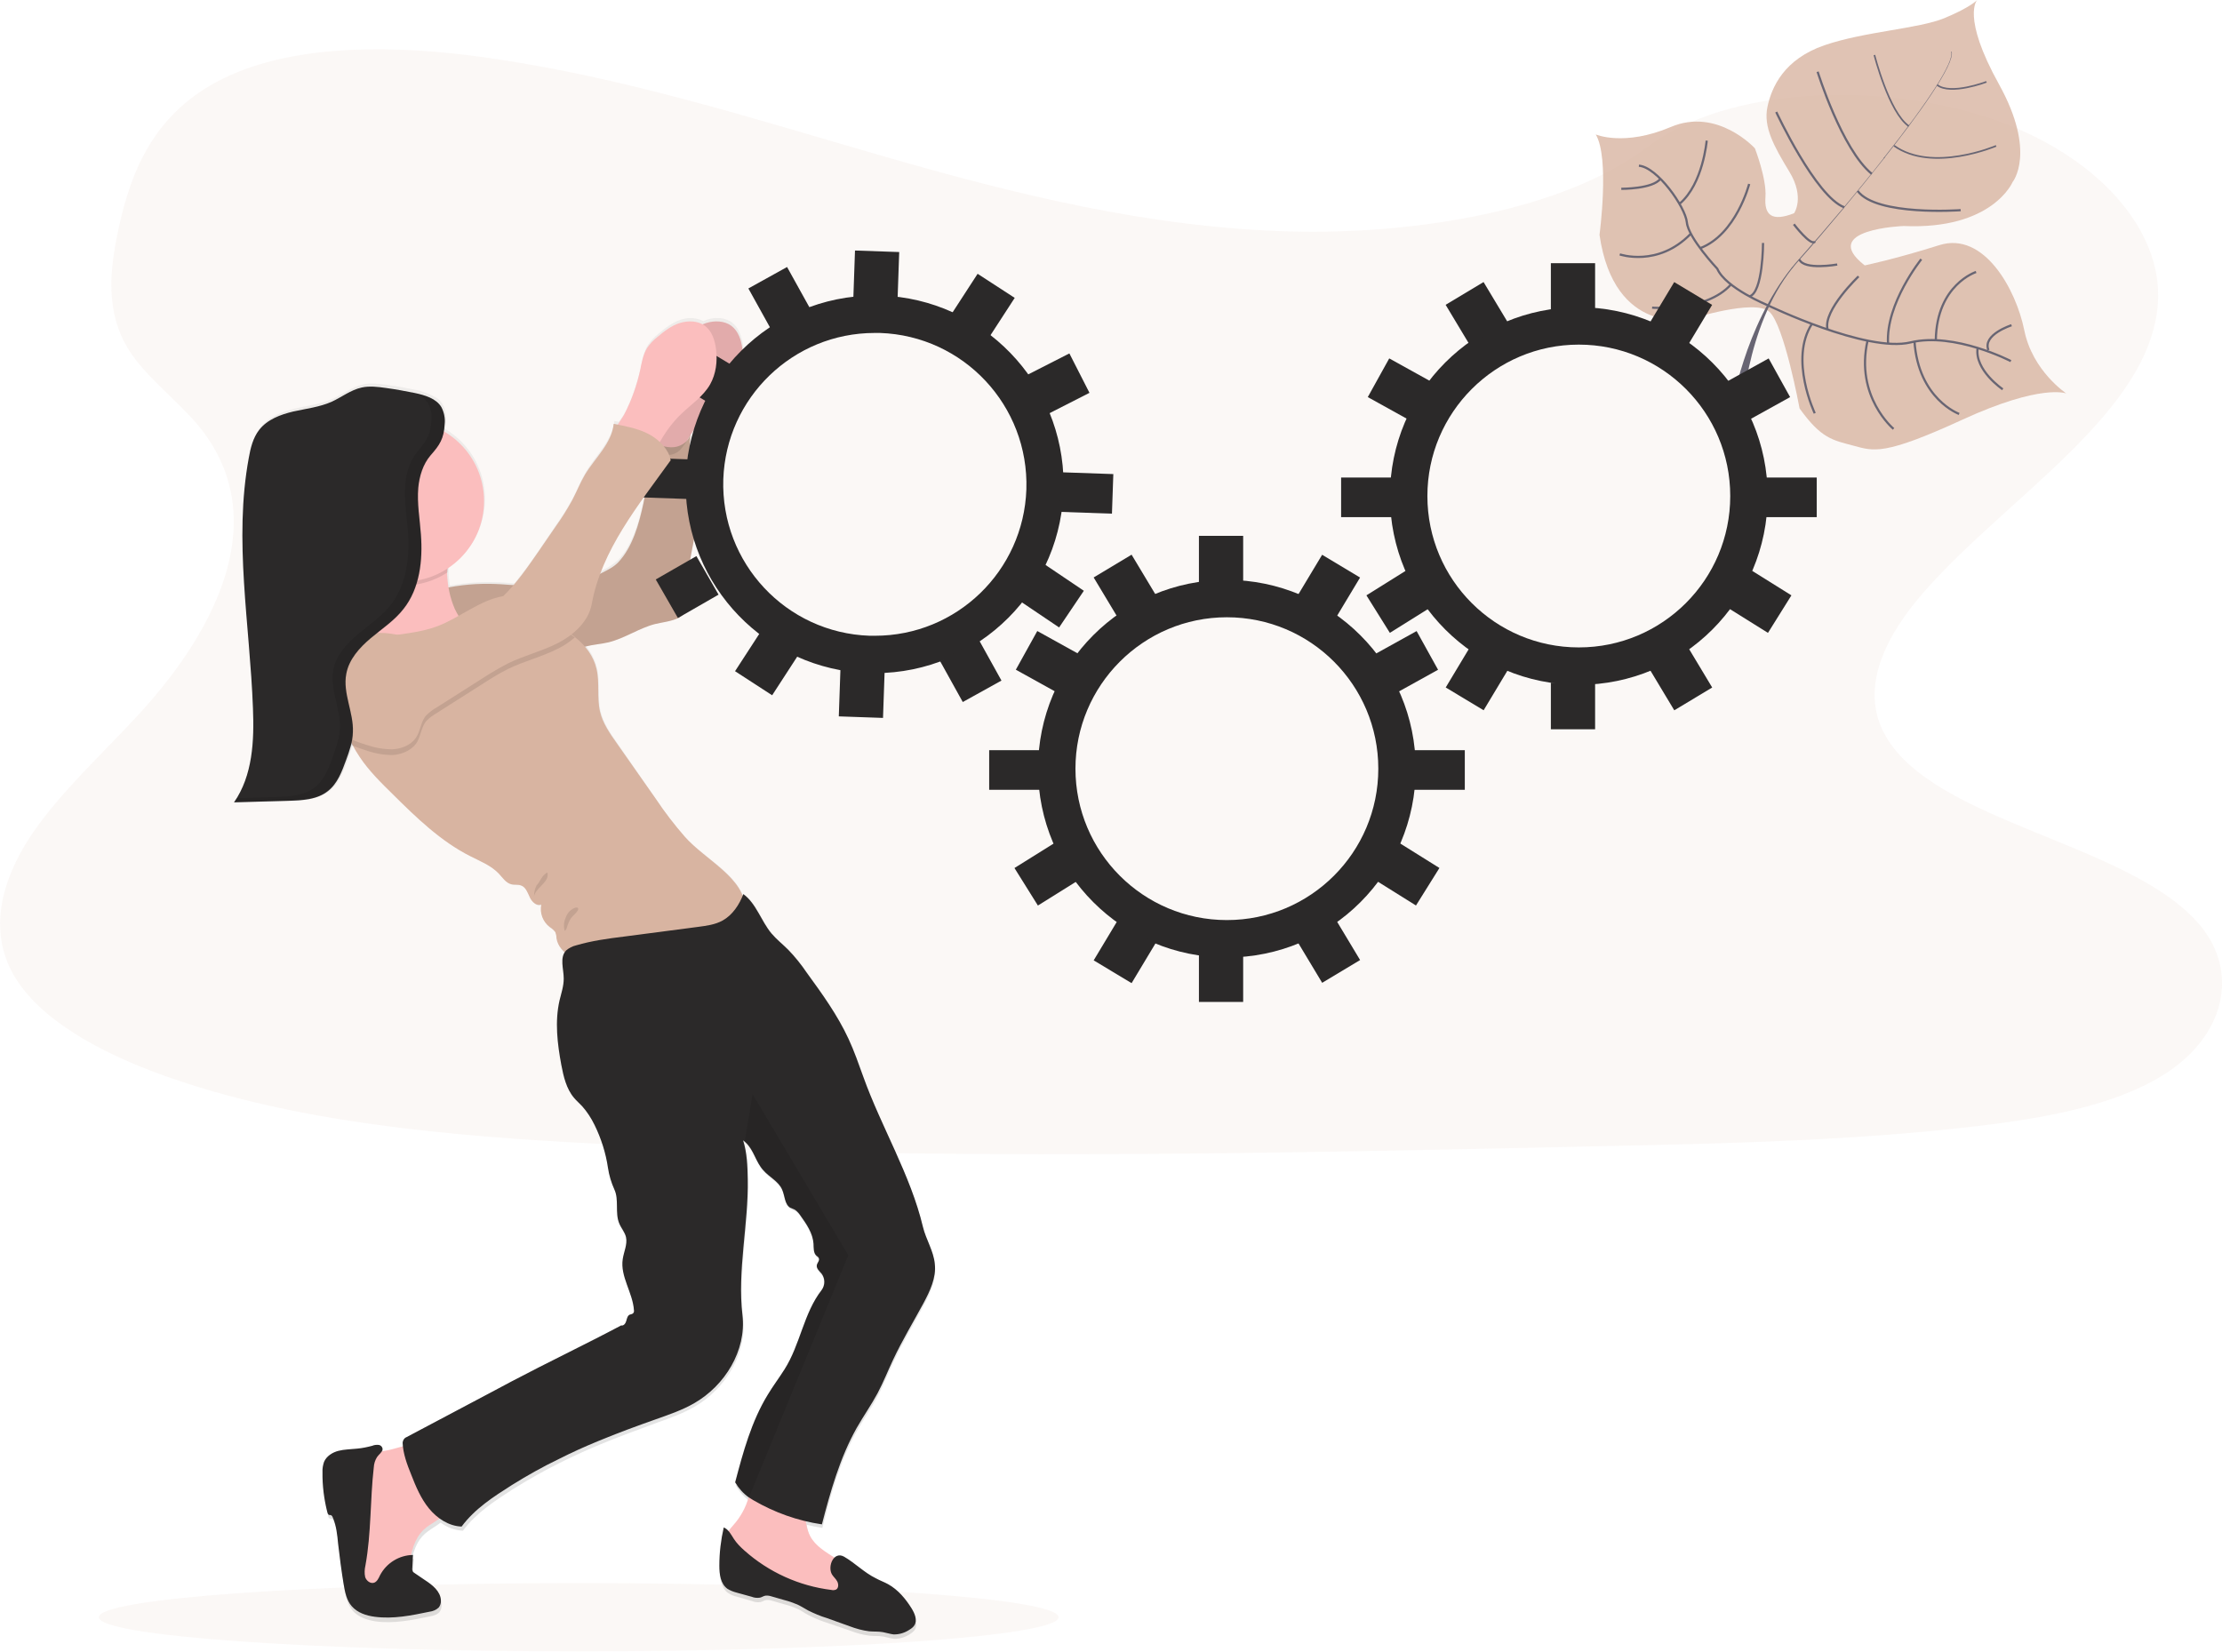
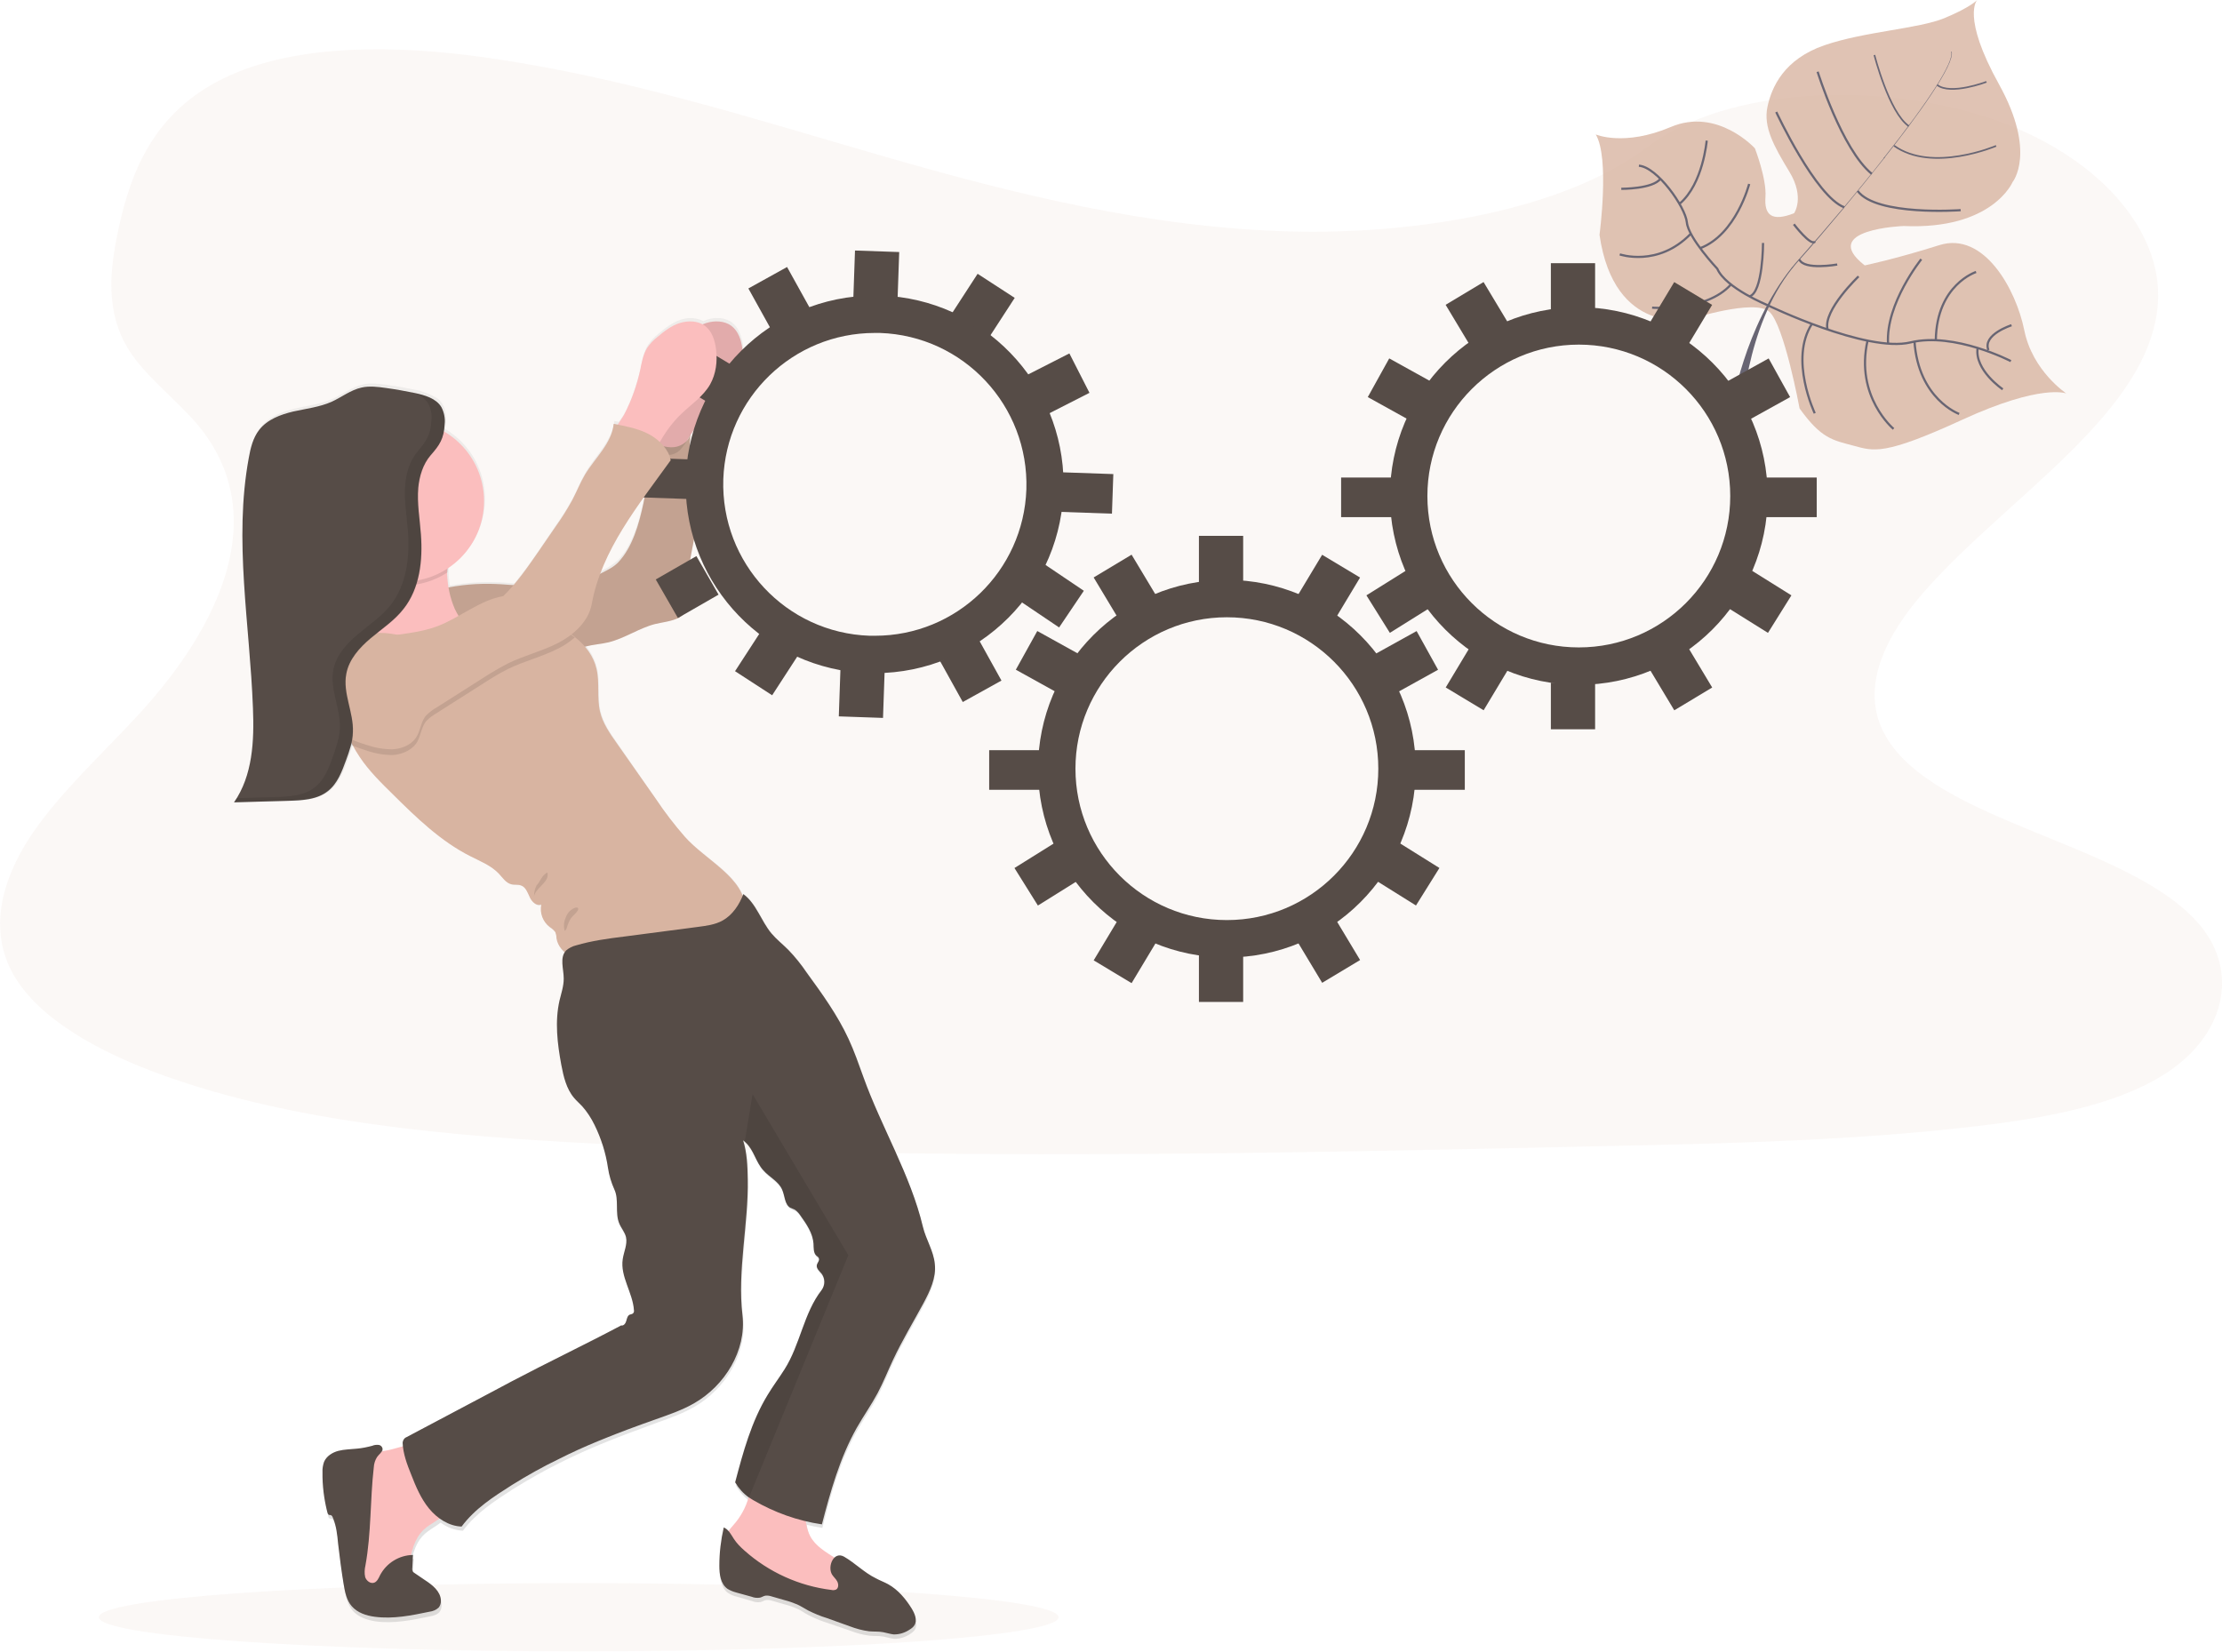
<svg xmlns="http://www.w3.org/2000/svg" width="1009.54" height="750.39" viewBox="0 0 1009.5 750.4">
  <style>@keyframes spin{to{transform:rotate(360deg)}}@keyframes vibration{to{transform:rotate(5deg)}}@keyframes wind{to{transform:skewX(10deg)}}#hoja{animation:wind 1.5s ease infinite alternate;transform-origin:0% 30%}#brazo-exterior,#brazo-interior{animation:vibration .46s linear infinite alternate;transform-origin:20% 40%}#brazo-interior{animation:vibration .46s linear infinite alternate .46s}#rueda-1,#rueda-2,#rueda-3{animation:spin 10s linear infinite}#rueda-2{animation-direction:reverse;transform-origin:55.2% 46.5%}#rueda-1,#rueda-3{transform-origin:71% 30%}#rueda-1{transform-origin:39.4% 29.25%}</style>
  <path opacity=".1" fill="#d8b4a1" d="M586.6 105.2C521.8 103.5 460.2 88 401.3 71S284.2 35.2 221 26.2c-40.6-5.8-87.1-6.6-119.8 9.6C69.7 51.3 59.5 78.2 54 103.2c-4.1 18.8-6.5 38.5 4.7 56.1 7.8 12.2 21.7 22.5 31.4 34.1 33.5 40.7 9.8 90.8-26.4 130.5-17 18.6-36.8 36.4-49.9 56.2C.7 400-5.4 422.7 6.1 442.9c11.4 20 38.5 35.1 67.9 45.7 59.7 21.5 130 27.7 198.6 31.2 151.8 7.7 304.5 4.4 456.7 1 56.3-1.2 112.9-2.5 168.3-9 30.8-3.6 62.6-9.3 84.9-23.1 28.4-17.5 35.4-47.1 16.4-69-31.9-36.8-120-45.9-142.3-85.4-12.3-21.7.3-45.9 18.2-66.1C913 225 977.1 187.1 980.4 137.7c2.3-33.9-28.5-67.9-76.1-83.9-49.9-16.8-119.2-14.7-156 13.1-37.9 28.7-104.6 39.7-161.7 38.3z" />
  <g id="hoja" opacity=".8">
    <path fill="#d8b4a1" d="M938.8 178.8s-11.3-4.6-47.2 11.9-40.3 14.3-49.6 11.8-14.5-3.1-24.4-16.9c0 0-7-38.1-13.8-44S768 145 768 145s-34.6 8-41.3-38.3c0 0 4.7-34.9-1.7-45.6 0 0 12.9 5.6 34.1-3.4s38.2 9.7 38.2 9.7 5.4 13.9 4.8 22.1 2.8 11.4 13 7.4c0 0 5-7.1-2.1-18.8s-11.9-20.4-10-29.5 7.6-21.7 25.8-28 42.9-7.5 54.7-12.4S898.3 0 898.3 0s-7.3 7.3 9.9 38.3 6.2 44.4 6.2 44.4-9.1 21.8-49.5 20c0 0-38.9 1.4-17.7 17.9 0 0 13.6-2.8 33.9-9.2s34.9 20.2 38.6 38.7 19.1 28.7 19.1 28.7z" />
    <path fill="#444053" d="M886.5 23.5l.2-.1c1.6 5.9-15.8 29.7-30.7 48.5l-.2-.1c21.1-26.6 32-43.8 30.7-48.3z" />
    <path fill="#444053" d="M856.2 71.4l.1.2c-11.9 15.1-26.8 33.1-38.7 46.4-1.1 1.3-2.3 2.6-3.3 4l-.3-.3c1.1-1.4 2.2-2.7 3.4-4 11.8-13.2 27-31.2 38.8-46.3z" />
    <path fill="#444053" d="M814.2 121.4l.2.4c-21.7 27.1-23.2 69.2-23.2 69.6l-4.6-5.2c.1-.4 5.7-37.5 27.6-64.8z" />
    <path fill="none" stroke="#444053" stroke-miterlimit="10" d="M913.6 164.1s-25.6-13.3-45.6-8.5-64.9-16.9-64.9-16.9-19.1-7.8-22.9-16.6c0 0-13.1-13.9-13.8-21s-13.5-25.2-21.8-25.8M909.9 176.9s-12.9-8.7-11.4-18.8M890.1 188.1s-18.5-6.7-20.3-33M860.3 194.9s-17.6-14.6-11.8-40.2M824.5 187.8s-11.7-24.6-1.3-40.6M913.9 147.8s-13.3 4.2-10.5 11.3M897.8 123.6s-17.9 5.7-18.3 30.9M872.9 117.8s-16.2 20.1-15.1 38.3M844.4 125.6s-16.2 15.4-14.1 24M834.7 120.2s-15.1 2.7-17.2-2.3M815 101.9s7.7 10.1 9.6 7.9M890.8 95.5s-38.2 2.8-46.8-8.7M807 50.9s17.9 38.4 30.9 43.3M825.8 32.6s11 35.3 24.6 46.4" />
    <path fill="none" stroke="#444053" stroke-width=".75" stroke-miterlimit="10" d="M906.9 66.3s-29 12.4-46.4-.1M851.6 25s6.6 26 15.6 32.3M902.5 37.2s-16.3 6.2-22.4 1.4" />
    <path fill="none" stroke="#444053" stroke-miterlimit="10" d="M801 110.4s0 22.6-6.2 24.3M750.6 139.8s24.5 2.1 35.8-10.5M794.7 83.6s-5.9 23-22.3 29.2M735.9 115.6s17.3 6 32.2-9.3M775.4 63.9s-1.6 19.5-12.2 28.6M736.6 85.8s14.4.1 17.8-4.6" />
  </g>
  <ellipse opacity=".1" fill="#d8b4a1" cx="262.9" cy="734.9" rx="218" ry="15.5" />
  <linearGradient id="SVGID_1_" gradientUnits="userSpaceOnUse" x1="361.127" y1="-69.665" x2="361.127" y2="530.926" gradientTransform="matrix(1 0 0 -1 -95.23 675.2)">
    <stop offset="0" stop-color="gray" stop-opacity=".25" />
    <stop offset=".54" stop-color="gray" stop-opacity=".12" />
    <stop offset="1" stop-color="gray" stop-opacity=".1" />
  </linearGradient>
  <path fill="url(#SVGID_1_)" d="M389.2 650.5c3-5.4 6.6-10.5 9.5-15.9 2.6-5 4.7-10.3 7.1-15.4 4.1-8.8 9.1-17.1 13.7-25.7 3-5.6 5.9-11.7 5.3-18.1-.5-6-4.1-11.2-5.4-17-5.5-23.8-18.9-45.7-27-68.7-2.1-5.8-4.1-11.7-6.7-17.4-5-10.8-12-20.6-19-30.3-2.5-3.7-5.3-7.2-8.4-10.4-2.5-2.5-5.3-4.7-7.6-7.4-4.7-5.6-6.9-13.7-12.8-18-.1.3-.2.5-.3.8-4.2-10.7-18.3-17.8-26.5-26.7-4.8-5.4-9.2-11.2-13.1-17.2l-17.8-25.8c-3.1-4.4-6.2-9-7.4-14.3-1.5-6.4-.1-13.2-1.6-19.6-1-3.8-2.8-7.4-5.5-10.4.2 0 .4-.1.5-.2 3.4-.9 7-1.1 10.4-1.9 7.4-1.8 13.7-6.5 21.1-8.3 3.7-1 7.7-1.2 11.1-3 3.4-2 5.1-6 4.3-9.8-2.4-12.5 4.2-25.3 3.1-38-.3-3.5-1.2-7-1.8-10.4-1.4-8.1-1.1-16.4-.6-24.6 2.3-3.7 5-7.1 8.1-10.1 4.5-4.3 9.9-8 13-13.4 2.7-4.8 3.4-10.6 2.7-16.1-.5-4-1.9-8.2-5-10.6s-7.7-2.6-11.5-1.3c-.5.2-1 .4-1.6.6-3.2-1.6-7-1.8-10.3-.6-3.8 1.3-7.1 3.8-10.1 6.4-1.8 1.4-3.4 3.1-4.7 5-1.9 3-2.5 6.7-3.2 10.2-1.6 6.8-3.8 13.4-6.8 19.8-.5 1.1-2 3.1-3.2 5l-2.1-.4c-.9 8.9-8.4 15.5-12.9 23.1-2.2 3.7-3.8 7.8-5.8 11.7-2.3 4.2-4.8 8.3-7.6 12.2-2.7 4-5.4 8-8.1 11.9-3.4 5.2-7.1 10.1-11 14.9-3.7-.3-7.3-.6-11-.6-6.1-.1-12.3.5-18.3 1.6-.4-2.1-.6-4.3-.6-6.4v-.4c0-.5.1-1.1.1-1.8 17-11.4 21.5-34.4 10.2-51.3-3.1-4.6-7.2-8.5-11.9-11.3.2-1.1.3-2.3.4-3.4v-2c0-.3 0-.7-.1-1-.1-.7-.2-1.3-.3-2-.1-.3-.2-.6-.3-1-.2-.6-.5-1.2-.8-1.8 0 0 0-.1-.1-.1-.1-.2-.3-.4-.4-.6s-.1-.2-.2-.2c-.1-.1-.2-.3-.3-.4l-.2-.3c-.1-.1-.2-.2-.3-.4l-.3-.2-.4-.3-.3-.2-.4-.3-.4-.2-.4-.2c-.1-.1-.2-.1-.4-.2l-.4-.2-.4-.2-.4-.2-.4-.2-.4-.2-.5-.2-.3-.1-.5-.2-.3-.1-.6-.2-.3-.1-.6-.2-.2-.1-.6-.2-.2-.1-.7-.2h-.1l-1.1-.2c-4.4-.9-8.8-1.7-13.2-2.3-3.6-.5-7.4-1-10.9-.2-4.9 1.1-9.1 4.4-13.7 6.5-5.5 2.5-11.5 3.1-17.3 4.5-5.8 1.4-11.8 3.7-15.5 8.4-2.8 3.6-3.9 8.3-4.7 12.8-6.9 37.6.5 76.2 1.9 114.5.6 14.9-.1 30.8-8.6 43l24.6-.6c1.2 0 2.4-.1 3.6-.1s2.4-.2 3.6-.3c3.1-.3 6.1-1.2 8.9-2.7 1.3-.7 2.4-1.6 3.5-2.7 3.3-3.4 5.1-8.2 6.8-12.8.6-1.5 1.1-3.1 1.6-4.7.2-.7.4-1.3.6-2l.1-.3.3.1c1 1.9 2.1 3.7 3.3 5.5 4.3 6.3 9.7 11.7 15.1 17.1 10.7 10.7 21.7 21.5 35.1 28.3 4.5 2.3 9.5 4.2 12.9 8 1.7 1.8 3.2 4.2 5.6 4.8 1.5.4 3.1 0 4.6.6 2.1.9 2.9 3.4 3.8 5.5 1 2.1 3.2 4.2 5.2 3.2-.8 3.9.7 8 3.9 10.4 1 .6 1.9 1.3 2.5 2.3.3.9.5 1.8.5 2.7.4 2.6 1.8 4.9 3.8 6.5-2 3.2-.4 7.9-.3 11.9 0 3.4-1.1 6.6-1.9 9.9-2.2 9.7-1 19.8.8 29.5 1 5.4 2.3 10.9 5.8 15.1 1.1 1.3 2.5 2.5 3.7 3.8 2.3 2.6 4.2 5.5 5.6 8.6 3 6.2 5.1 12.8 6.1 19.6.5 3.4 1.5 6.8 2.9 9.9 2.2 4.8.2 10.7 2.1 15.5.9 2.2 2.5 4.1 3.1 6.3.8 3.3-1 6.7-1.5 10-1.1 7.9 4.6 15.3 5.1 23.3.1.5 0 1-.3 1.3-.4.4-1.1.4-1.6.7-1 .5-1.3 1.8-1.6 3s-1.2 2.4-2.3 2c-16.4 8.8-33.4 16.9-49.9 25.7l-7.5 4-40.1 21.4c-1 .5-1.6 1.5-1.6 2.6 0 .5.1 1 .1 1.5-2.8.7-5.5 1.5-7.4 1.9-.8.2-1.6.3-2.4.5.2-.3.3-.6.4-1 0-1-.8-1.9-1.8-2-1-.1-2 0-2.9.4-2.3.6-4.6 1.1-7 1.3-2.8.3-5.7.3-8.4 1s-5.4 2.4-6.5 5c-.6 1.5-.8 3.1-.7 4.7-.1 6.2.7 12.3 2.2 18.3 0 .5.3.9.7 1.2.4.1.8 0 1.1.2.3.2.5.5.6.8 1.7 3.8 2.1 8.1 2.5 12.2.7 6.2 1.5 12.3 2.5 18.5.6 3.6 1.3 7.3 3.7 10.1 2.6 3 6.6 4.3 10.5 4.9 8.2 1.1 16.6-.6 24.7-2.3 1.5-.3 3.1-.7 4.2-1.9.7-.9 1.1-2.1 1-3.3-.2-4.1-3.9-7-7.3-9.3l-4.6-3.2c-.8-.4-1.2-1.4-1-2.3l.3-6.1h-.9c1-4.3 2.6-8.4 5.8-11.3 2.2-2 5-3.4 7.3-5.2 2.9 2.2 6.4 3.5 10.1 3.7 6-8.1 14.5-13.6 22.9-19 6.9-4.3 14-8.3 21.2-11.9 5.9-2.9 11.9-5.7 18-8.2 8.6-3.6 17.4-6.8 26.1-10 5.9-2.1 11.8-4.2 17.1-7.3 14-8.1 23.9-24.2 22-40.4-2.4-20.4 2.7-41.7 2.4-62.2-.1-6-.3-12-2.1-17.8.4.3.8.6 1.2 1 3.6 3.4 4.5 8.8 8 12.7 2.7 3 6.8 5 8.5 8.7 1.2 2.8 1.1 6.7 3.7 8.3.7.5 1.6.7 2.4 1.1.9.6 1.6 1.4 2.2 2.4 2.8 4 5.6 8.2 5.9 13 .1 1.9 0 4.1 1.4 5.4.4.4.9.6 1.1 1.1.4 1-.7 2.1-.9 3.2-.3 1.5 1.2 2.7 2.2 4 1.6 2.2 1.6 5.2 0 7.4-8.2 10.7-9.7 25-16.9 36.4-2.5 3.9-5.2 7.7-7.6 11.6-7.4 12.2-11.1 26.3-14.7 40.1 1.5 2.7 3.6 5 6.1 6.9-1.4 4.7-3.7 9-6.9 12.7-.8.9-1.6 1.8-2.3 2.8-.6-.7-1.4-1.3-2.2-1.7-1.3 5.7-2 11.6-2 17.5 0 3.9.5 8.3 3.7 10.5 1.3.8 2.6 1.4 4.1 1.7l6.9 2c1.2.5 2.5.6 3.8.4.8-.2 1.5-.7 2.4-.9.9-.1 1.8 0 2.7.3l5.9 1.7c2 .5 4 1.2 5.9 2.1 1.7.8 3.2 1.9 4.9 2.8 2.8 1.4 5.6 2.6 8.6 3.5l10.2 3.5c2.8 1.1 5.8 1.9 8.9 2.3 2.1.2 4.2 0 6.3.4 1.6.3 3.1.8 4.7 1 2.6.1 5.2-.7 7.4-2.2.8-.5 1.6-1.1 2.1-1.9 1.5-2.3.2-5.4-1.2-7.8-2.7-4.4-6.1-8.5-10.6-11-1.8-1-3.8-1.7-5.6-2.7-5.3-2.6-9.3-6.9-14.4-9.9-1.3-.9-3.1-.8-4.3.3-4.2-2.7-8.7-5.4-11-9.8-1-2.1-1.7-4.4-2-6.8 2.4.6 4.7 1 7.1 1.4 3.7-14.8 7.9-30.2 15.6-43.8zM293.1 224c-.2 1.1-.4 2.2-.7 3.4-2 9.4-4.9 19.9-11.4 26.9-2.2 2-4.7 3.7-7.4 4.9l-.7.4c4.7-12.7 12.2-24.3 20.2-35.6z" />
  <g id="brazo-interior">
    <path fill="#fbbebe" d="M302.8 168.3c.7-3.5 1.3-7.1 3.2-10.2 1.3-1.9 2.9-3.6 4.7-5 3.1-2.6 6.3-5.1 10.1-6.3s8.3-1.1 11.5 1.3 4.5 6.6 5 10.6c.7 5.5 0 11.2-2.7 16-3.1 5.4-8.5 9-13 13.3-3.3 3.1-6.1 6.7-8.5 10.6-1.1 2-2.4 3.9-3.9 5.6-1.5 1.7-3.8 2.7-6.1 2.5-1.9-.3-3.5-1.6-5-2.9-1.9-1.6-6.8-4.5-7-7.1-.1-2.1 3.8-6.8 4.7-8.8 3.1-6.2 5.4-12.8 7-19.6z" />
    <path fill="#d8b4a1" d="M197.8 268.3c8-2.1 16.3-3.1 24.6-3 13.8.2 28.1 3.5 41.2-.7 3.4-1.2 6.7-2.6 9.9-4.3 2.6-1.3 5.4-2.7 7.4-4.8 6.5-6.9 9.4-17.4 11.4-26.7s2.6-18.9 3.1-28.4c3.4 1.6 7 3.2 10.8 2.8s7.5-3.2 7.5-7c-.6 8.8-1 17.8.5 26.5.6 3.5 1.5 6.9 1.8 10.4 1.1 12.6-5.5 25.3-3.1 37.7.8 3.8-.9 7.8-4.3 9.8-3.4 1.8-7.4 2.1-11.1 3-7.3 1.9-13.7 6.5-21.1 8.3-3.4.8-7 1-10.4 1.9-4.9 1.3-9.3 4.1-14.2 4.9-3.7.7-7.5.2-11.3.5-3.3.3-6.5 1.1-9.7 1.2-8 .2-15.6-4.3-20.9-10.3s-8.8-14.6-12.1-21.8z" />
    <path opacity=".1" d="M302.8 168.3c.7-3.5 1.3-7.1 3.2-10.2 1.3-1.9 2.9-3.6 4.7-5 3.1-2.6 6.3-5.1 10.1-6.3s8.3-1.1 11.5 1.3 4.5 6.6 5 10.6c.7 5.5 0 11.2-2.7 16-3.1 5.4-8.5 9-13 13.3-3.3 3.1-6.1 6.7-8.5 10.6-1.1 2-2.4 3.9-3.9 5.6-1.5 1.7-3.8 2.7-6.1 2.5-1.9-.3-3.5-1.6-5-2.9-1.9-1.6-6.8-4.5-7-7.1-.1-2.1 3.8-6.8 4.7-8.8 3.1-6.2 5.4-12.8 7-19.6z" />
    <path opacity=".1" d="M197.8 268.3c8-2.1 16.3-3.1 24.6-3 13.8.2 28.1 3.5 41.2-.7 3.4-1.2 6.7-2.6 9.9-4.3 2.6-1.3 5.4-2.7 7.4-4.8 6.5-6.9 9.4-17.4 11.4-26.7s2.6-18.9 3.1-28.4c3.4 1.6 7 3.2 10.8 2.8s7.5-3.2 7.5-7c-.6 8.8-1 17.8.5 26.5.6 3.5 1.5 6.9 1.8 10.4 1.1 12.6-5.5 25.3-3.1 37.7.8 3.8-.9 7.8-4.3 9.8-3.4 1.8-7.4 2.1-11.1 3-7.3 1.9-13.7 6.5-21.1 8.3-3.4.8-7 1-10.4 1.9-4.9 1.3-9.3 4.1-14.2 4.9-3.7.7-7.5.2-11.3.5-3.3.3-6.5 1.1-9.7 1.2-8 .2-15.6-4.3-20.9-10.3s-8.8-14.6-12.1-21.8z" />
  </g>
-   <g id="rueda-2" fill="#2b2929">
+   <g id="rueda-2" fill="#564c47">
    <path d="M557.4 280.5c38 0 68.8 30.8 68.8 68.8s-30.8 68.8-68.8 68.8-68.8-30.8-68.8-68.8c0-37.9 30.8-68.8 68.8-68.8m0-17c-47.4 0-85.8 38.4-85.8 85.8s38.4 85.8 85.8 85.8 85.8-38.4 85.8-85.8c0-47.3-38.4-85.7-85.8-85.8z" />
    <path d="M544.7 243.5h20.1v21.2h-20.1z" />
    <path transform="rotate(-149.004 603.8529 266.3313)" d="M593.8 255.7h20.1v21.2h-20.1z" />
    <path transform="rotate(-119 639.1767 300.6848)" d="M629.1 290.1h20.1v21.2h-20.1z" />
    <path transform="rotate(-58 639.683 397.3161)" d="M629.6 386.7h20.1v21.2h-20.1z" />
    <path transform="rotate(-61 475.6345 300.6825)" d="M465.6 290.1h20.1v21.2h-20.1z" />
    <path transform="scale(-1) rotate(58 716.7724 -857.2691)" d="M465.1 386.7h20.1v21.2h-20.1z" />
    <path transform="rotate(-30.996 510.9837 266.3207)" d="M500.9 255.7H521v21.2h-20.1z" />
    <path d="M544.7 434.1h20.1v21.2h-20.1z" />
    <path transform="rotate(149.004 603.8722 432.426)" d="M593.8 421.9h20.1v21.2h-20.1z" />
    <path transform="rotate(30.996 510.9586 432.5035)" d="M500.9 421.9H521v21.2h-20.1z" />
    <path d="M449.4 340.9h24.4v18h-24.4zM641.1 340.9h24.4v18h-24.4z" />
  </g>
-   <g id="rueda-3" fill="#2b2929">
+   <g id="rueda-3" fill="#564c47">
    <path d="M717.3 156.6c38 0 68.8 30.8 68.8 68.8s-30.8 68.8-68.8 68.8-68.8-30.8-68.8-68.8c0-37.9 30.8-68.8 68.8-68.8m0-17c-47.4 0-85.8 38.4-85.8 85.8s38.4 85.8 85.8 85.8 85.8-38.4 85.8-85.8c0-47.3-38.4-85.7-85.8-85.8z" />
    <path d="M704.6 119.6h20.1v21.2h-20.1z" />
    <path transform="rotate(-149.004 763.7806 142.4197)" d="M753.7 131.8h20.1V153h-20.1z" />
    <path transform="rotate(-119 799.1041 176.771)" d="M789 166.2h20.1v21.2H789z" />
    <path transform="rotate(-58 799.6088 273.4003)" d="M789.5 262.8h20.1V284h-20.1z" />
    <path transform="rotate(-61 635.552 176.7858)" d="M625.5 166.2h20.1v21.2h-20.1z" />
    <path transform="matrix(-.5299 -.848 .848 -.5299 739.7803 956.8374)" d="M625 262.8h20.1V284H625z" />
    <path transform="rotate(-30.996 670.9125 142.3903)" d="M660.8 131.8h20.1V153h-20.1z" />
    <path d="M704.6 310.2h20.1v21.2h-20.1z" />
    <path transform="rotate(149.004 763.7874 308.5171)" d="M753.7 297.9h20.1v21.2h-20.1z" />
    <path transform="rotate(30.996 670.8905 308.5861)" d="M660.8 297.9h20.1v21.2h-20.1z" />
    <path d="M609.3 217h24.4v18h-24.4zM801 217h24.4v18H801z" />
  </g>
-   <g id="rueda-1" fill="#2b2929">
+   <g id="rueda-1" fill="#564c47">
    <path d="M397.4 151.3h2.4c38 1.3 67.7 33.1 66.5 71.1-1.3 37.1-31.7 66.5-68.8 66.5h-2.4c-38-1.3-67.7-33.1-66.5-71.1 1.3-37.1 31.7-66.5 68.8-66.5m0-17c-47.4 0-85.8 38.4-85.9 85.8 0 46.3 36.7 84.2 82.9 85.8h3c47.4 0 85.8-38.4 85.8-85.8 0-46.3-36.7-84.2-82.9-85.8-.9.1-1.9 0-2.9 0z" />
    <path transform="matrix(-.9994 -.03473 .03473 -.9994 791.6853 263.4336)" d="M388.1 114.3h20.1v21.2h-20.1z" />
    <path transform="matrix(-.8388 -.5445 .5445 -.8388 745.9625 498.4632)" d="M436.7 128.2h20.1v21.2h-20.1z" />
    <path transform="matrix(-.4541 -.8909 .8909 -.4541 543.9423 681.9548)" d="M470.8 163.8h20.1V185h-20.1z" />
    <path transform="matrix(.559 -.8291 .8291 .559 -13.8287 515.7873)" d="M468 260.3h20.1v21.2H468z" />
    <path transform="matrix(.5149 -.8573 .8573 .5149 9.4145 353.9428)" d="M307.4 158.1h20.1v21.2h-20.1z" />
    <path transform="rotate(-119.888 312.1669 266.8158)" d="M302.1 256.2h20.2v21.3h-20.2z" />
    <path transform="rotate(-29.014 353.8921 135.5374)" d="M343.9 124.9H364v21.2h-20.1z" />
    <path transform="matrix(-.9994 -.03473 .03473 -.9994 771.8511 644.1003)" d="M381.5 304.8h20.1V326h-20.1z" />
    <path transform="rotate(150.986 441.0419 304.8358)" d="M431 294.2h20.1v21.2H431z" />
    <path transform="rotate(32.99 348.1699 301.5715)" d="M338.1 291h20.1v21.2h-20.1z" />
    <path transform="matrix(-.9994 -.03473 .03473 -.9994 595.6187 445.1176)" d="M289.5 208.4h24.4v18h-24.4z" />
    <path transform="matrix(.9994 .03473 -.03473 .9994 8.0764 -16.9935)" d="M481.1 215h24.4v18h-24.4z" />
  </g>
  <path fill="#fbbebe" d="M175.8 659.1c-2.5.3-4.9 1.1-7.1 2.2-3 1.8-4.9 5.1-6.2 8.3-3.3 8.2-4 17.2-4.1 26-.1 7.1.1 14.4 2.7 21 .7 2.1 1.9 4 3.5 5.5 1.4 1.1 3.1 1.9 4.8 2.3 3.8 1 8.2 1 11.3-1.4 3.5-2.7 4.3-7.5 5.1-11.8 1-5.8 2.4-12 6.7-16.1 3.2-3 7.8-4.5 10.2-8.2 2.8-4.4 1.3-10.2-.5-15.1-1.5-4.3-3.8-12.9-8.3-15.1s-13.5 1.6-18.1 2.4zM340.2 680.1c-1.3 4.8-3.7 9.2-7 12.9-2 2.3-4.5 5-3.4 7.9.4 1 1.1 1.8 1.9 2.5 14.7 14.3 35.2 21.3 55.5 23.9.3.1.7.1 1 0 .6-.3.7-1 .8-1.7.3-2.1.3-4.3 0-6.4-1-5-5.4-8.5-9.6-11.2s-8.9-5.4-11.3-9.9c-3-5.6-1.7-12.8-5.2-18-2.9-4.2-8.2-6-13.2-6.8-1.8-.3-5.5-2.2-7-1.3-1.6.8-1.9 6.3-2.5 8.1z" />
-   <path fill="#2b2929" d="M173.8 658.6c0-1-.8-1.9-1.8-2-1-.1-2 0-2.9.4-2.3.6-4.6 1.1-7 1.3-2.8.3-5.7.3-8.4 1s-5.4 2.4-6.5 5c-.5 1.5-.8 3.1-.7 4.7-.1 6.1.7 12.3 2.2 18.2.1.5.3.9.7 1.2.4.1.8 0 1.1.2.3.2.5.5.6.8 1.7 3.8 2.1 8 2.5 12.2.7 6.1 1.5 12.2 2.5 18.3.6 3.5 1.3 7.3 3.7 10 2.6 3 6.6 4.3 10.5 4.8 8.3 1.1 16.6-.6 24.8-2.3 1.6-.2 3-.8 4.2-1.9.7-.9 1.1-2.1 1-3.3-.2-4.1-3.9-7-7.3-9.2l-4.7-3.2c-.3-.2-.6-.4-.8-.7-.2-.5-.3-1-.2-1.5l.3-6c-6.3.1-12.1 3.7-15 9.3-.6 1.3-1.3 2.8-2.6 3.3-1.7.6-3.5-.8-4.1-2.5-.4-1.7-.3-3.6.1-5.3 2.7-14.7 2.1-29.8 3.8-44.6.1-1.7.6-3.3 1.5-4.7.8-1.2 2.3-2.1 2.5-3.5zM378 715.5c.7 1.1 1.8 2 2.4 3.2s.6 2.9-.5 3.6c-.7.3-1.4.4-2.2.2-14.7-1.8-28.5-8.1-39.5-17.9-1.8-1.6-3.5-3.3-4.8-5.3-1.3-2-2.4-4.3-4.6-5.2-1.3 5.7-2 11.5-2 17.4 0 3.8.5 8.2 3.7 10.5 1.3.8 2.6 1.3 4.1 1.7l6.9 1.9c1.2.5 2.5.6 3.8.4.8-.2 1.5-.7 2.4-.9.9-.1 1.8 0 2.7.3l5.9 1.7c2 .5 4 1.2 5.9 2 1.7.8 3.3 1.8 4.9 2.7 2.8 1.4 5.6 2.6 8.6 3.5L386 739c2.9 1.1 5.8 1.9 8.9 2.3 2.1.2 4.2 0 6.3.4 1.6.3 3.1.8 4.7 1 2.6.1 5.2-.7 7.4-2.2.8-.5 1.6-1.1 2.1-1.9 1.5-2.3.2-5.4-1.3-7.8-2.7-4.3-6.1-8.4-10.6-10.9-1.8-1-3.8-1.7-5.6-2.7-5.3-2.6-9.4-6.9-14.4-9.8-4.7-2.7-7.7 4.4-5.5 8.1z" />
+   <path fill="#564c47" d="M173.8 658.6c0-1-.8-1.9-1.8-2-1-.1-2 0-2.9.4-2.3.6-4.6 1.1-7 1.3-2.8.3-5.7.3-8.4 1s-5.4 2.4-6.5 5c-.5 1.5-.8 3.1-.7 4.7-.1 6.1.7 12.3 2.2 18.2.1.5.3.9.7 1.2.4.1.8 0 1.1.2.3.2.5.5.6.8 1.7 3.8 2.1 8 2.5 12.2.7 6.1 1.5 12.2 2.5 18.3.6 3.5 1.3 7.3 3.7 10 2.6 3 6.6 4.3 10.5 4.8 8.3 1.1 16.6-.6 24.8-2.3 1.6-.2 3-.8 4.2-1.9.7-.9 1.1-2.1 1-3.3-.2-4.1-3.9-7-7.3-9.2l-4.7-3.2c-.3-.2-.6-.4-.8-.7-.2-.5-.3-1-.2-1.5l.3-6c-6.3.1-12.1 3.7-15 9.3-.6 1.3-1.3 2.8-2.6 3.3-1.7.6-3.5-.8-4.1-2.5-.4-1.7-.3-3.6.1-5.3 2.7-14.7 2.1-29.8 3.8-44.6.1-1.7.6-3.3 1.5-4.7.8-1.2 2.3-2.1 2.5-3.5zM378 715.5c.7 1.1 1.8 2 2.4 3.2s.6 2.9-.5 3.6c-.7.3-1.4.4-2.2.2-14.7-1.8-28.5-8.1-39.5-17.9-1.8-1.6-3.5-3.3-4.8-5.3-1.3-2-2.4-4.3-4.6-5.2-1.3 5.7-2 11.5-2 17.4 0 3.8.5 8.2 3.7 10.5 1.3.8 2.6 1.3 4.1 1.7l6.9 1.9c1.2.5 2.5.6 3.8.4.8-.2 1.5-.7 2.4-.9.9-.1 1.8 0 2.7.3l5.9 1.7c2 .5 4 1.2 5.9 2 1.7.8 3.3 1.8 4.9 2.7 2.8 1.4 5.6 2.6 8.6 3.5L386 739c2.9 1.1 5.8 1.9 8.9 2.3 2.1.2 4.2 0 6.3.4 1.6.3 3.1.8 4.7 1 2.6.1 5.2-.7 7.4-2.2.8-.5 1.6-1.1 2.1-1.9 1.5-2.3.2-5.4-1.3-7.8-2.7-4.3-6.1-8.4-10.6-10.9-1.8-1-3.8-1.7-5.6-2.7-5.3-2.6-9.4-6.9-14.4-9.8-4.7-2.7-7.7 4.4-5.5 8.1z" />
  <path fill="#fbbebe" d="M231.4 295.2c-5.5 3.8-11.8 6.2-18.5 7.2-3.5.4-7 .6-10.5.6-14.6 0-29.1-1.2-43.5-3.6 5.7-6.3 11.5-13 13.7-21.3 1.1-4.4 1.3-8.9.6-13.3-.9-5.7-2.2-11.3-4.1-16.8 6.1.3 12.3.2 18.4-.5 3.5-.4 12-3.5 15-1.1 2.8 2.2.7 10.1.6 13.8v.4c.2 5.5 1.3 11 3.5 16.1 4.6 9.7 14 17.8 24.8 18.5z" />
  <path opacity=".1" d="M203.3 260.1c-8.9 5.8-19.8 7.5-30 4.6-.9-5.7-2.2-11.3-4.1-16.8 6.1.3 12.3.2 18.4-.5 3.5-.4 12-3.5 15-1.1 2.9 2.3.8 10.1.7 13.8z" />
  <circle fill="#fbbebe" cx="183.3" cy="227.7" r="36.6" />
  <path fill="#d8b4a1" d="M338.6 412.9c0 6-3.1 11.6-8.2 14.7-2.8 1.5-5.9 2.5-9 3.1-16.7 4-33.9 7.3-51.1 6.3-3.7-.2-7.5-.6-10.8-2.3s-6.2-4.7-6.7-8.4c0-.9-.2-1.8-.5-2.7-.7-.9-1.5-1.7-2.5-2.3-3.2-2.4-4.7-6.4-3.9-10.3-2.1.9-4.3-1.2-5.2-3.2-1-2.1-1.8-4.6-3.9-5.4-1.4-.6-3.1-.2-4.6-.6-2.4-.6-3.9-3-5.6-4.8-3.5-3.7-8.4-5.6-12.9-7.9-13.5-6.8-24.5-17.5-35.2-28.1-5.4-5.3-10.9-10.7-15.1-17-1.2-1.8-2.3-3.6-3.3-5.5-3.3-6.2-6.1-12.7-8.4-19.3-1.4-3.5-2.7-7.3-2.2-11 0-.3.1-.7.2-1 .7-2.4 1.8-4.7 3.3-6.7 3.7-5.5 8.6-10.7 15-12.3s12.8.4 19.3 1.7c2.2.5 4.3.8 6.5 1 6.9.5 13.7-1.4 20.4-3.2l7.3-2c3.6-1 5.5-5.4 9.1-6.2 1.6-.2 3.3-.2 4.9.2 7.5 1.4 15 3.2 21.6 7 1.5.8 2.9 1.8 4.2 2.9 4.7 3.7 8.4 8.6 9.7 14.4 1.5 6.3.1 13.1 1.6 19.4 1.2 5.2 4.4 9.8 7.5 14.2l17.9 25.5c4 6 8.4 11.7 13.1 17.1 9.4 10.7 27.2 18.6 27.5 32.7z" />
-   <path fill="#2b2929" d="M419.5 592.3c-4.6 8.5-9.6 16.8-13.7 25.5-2.4 5.1-4.5 10.4-7.1 15.3-2.9 5.4-6.5 10.5-9.5 15.8-7.6 13.5-11.9 28.8-15.8 43.8-11-1.6-21.6-5.4-31.2-11-.6-.4-1.3-.8-1.9-1.2-2.6-1.8-4.7-4.2-6.3-6.9 3.6-13.7 7.4-27.7 14.8-39.8 2.4-4 5.2-7.7 7.6-11.5 7.2-11.3 8.7-25.6 16.9-36.1 1.6-2.2 1.6-5.2 0-7.4-1-1.2-2.5-2.4-2.2-3.9.2-1.1 1.4-2.1.9-3.2-.2-.5-.7-.8-1.1-1.1-1.4-1.3-1.2-3.5-1.3-5.4-.3-4.8-3.2-9-6-12.9-.6-.9-1.3-1.7-2.2-2.4-.7-.5-1.6-.7-2.4-1.1-2.6-1.6-2.4-5.5-3.7-8.3-1.6-3.7-5.8-5.6-8.5-8.7-3.5-3.8-4.3-9.2-8-12.6-.4-.4-.8-.7-1.2-1 1.8 5.7 2 11.7 2.1 17.6.4 20.4-4.8 41.5-2.4 61.8 1.9 16.1-8 32.1-22 40.1-5.4 3.1-11.3 5.1-17.2 7.2-8.8 3.1-17.5 6.3-26.2 9.9-6.1 2.5-12.1 5.2-18 8.2-7.3 3.5-14.4 7.5-21.3 11.8-8.5 5.4-16.9 10.8-22.9 18.9-5.8-.2-11.1-3.7-14.8-8.2s-6-10-8.1-15.4c-1.9-4.7-3.7-9.5-3.9-14.5.1-1.1.7-2.1 1.7-2.5l40.2-21.3 7.5-4c16.5-8.7 33.5-16.8 49.9-25.5 1.1.3 2-.9 2.3-2s.6-2.5 1.6-2.9c.5-.2 1.2-.2 1.6-.7.3-.4.4-.9.3-1.3-.5-8-6.3-15.3-5.1-23.2.5-3.4 2.2-6.7 1.5-10-.5-2.3-2.2-4.1-3.1-6.3-2-4.8 0-10.7-2.2-15.4-1.4-3.1-2.4-6.4-2.9-9.8-1-6.8-3.1-13.4-6.1-19.5-1.5-3.1-3.4-6-5.6-8.5-1.2-1.3-2.6-2.5-3.7-3.8-3.5-4.1-4.8-9.7-5.8-15-1.8-9.7-3-19.7-.8-29.3.8-3.3 1.9-6.5 1.9-9.9 0-4.4-2-9.6 1.1-12.8 1.3-1.1 2.8-1.9 4.5-2.3 7.1-2.1 14.5-3.1 21.8-4l33.6-4.4c3.8-.5 7.8-1 11.2-2.9 4.5-2.5 7.6-7.2 9.4-12 5.9 4.3 8.1 12.3 12.8 17.9 2.3 2.7 5.1 4.9 7.6 7.4 3.1 3.2 5.9 6.7 8.4 10.4 7 9.6 14 19.3 19 30.1 2.6 5.6 4.6 11.4 6.7 17.2 8.2 22.9 21.5 44.6 27.1 68.2 1.4 5.8 4.9 11 5.4 16.9.7 6.2-2.2 12.3-5.2 17.9z" />
+   <path fill="#564c47" d="M419.5 592.3c-4.6 8.5-9.6 16.8-13.7 25.5-2.4 5.1-4.5 10.4-7.1 15.3-2.9 5.4-6.5 10.5-9.5 15.8-7.6 13.5-11.9 28.8-15.8 43.8-11-1.6-21.6-5.4-31.2-11-.6-.4-1.3-.8-1.9-1.2-2.6-1.8-4.7-4.2-6.3-6.9 3.6-13.7 7.4-27.7 14.8-39.8 2.4-4 5.2-7.7 7.6-11.5 7.2-11.3 8.7-25.6 16.9-36.1 1.6-2.2 1.6-5.2 0-7.4-1-1.2-2.5-2.4-2.2-3.9.2-1.1 1.4-2.1.9-3.2-.2-.5-.7-.8-1.1-1.1-1.4-1.3-1.2-3.5-1.3-5.4-.3-4.8-3.2-9-6-12.9-.6-.9-1.3-1.7-2.2-2.4-.7-.5-1.6-.7-2.4-1.1-2.6-1.6-2.4-5.5-3.7-8.3-1.6-3.7-5.8-5.6-8.5-8.7-3.5-3.8-4.3-9.2-8-12.6-.4-.4-.8-.7-1.2-1 1.8 5.7 2 11.7 2.1 17.6.4 20.4-4.8 41.5-2.4 61.8 1.9 16.1-8 32.1-22 40.1-5.4 3.1-11.3 5.1-17.2 7.2-8.8 3.1-17.5 6.3-26.2 9.9-6.1 2.5-12.1 5.2-18 8.2-7.3 3.5-14.4 7.5-21.3 11.8-8.5 5.4-16.9 10.8-22.9 18.9-5.8-.2-11.1-3.7-14.8-8.2s-6-10-8.1-15.4c-1.9-4.7-3.7-9.5-3.9-14.5.1-1.1.7-2.1 1.7-2.5l40.2-21.3 7.5-4c16.5-8.7 33.5-16.8 49.9-25.5 1.1.3 2-.9 2.3-2s.6-2.5 1.6-2.9c.5-.2 1.2-.2 1.6-.7.3-.4.4-.9.3-1.3-.5-8-6.3-15.3-5.1-23.2.5-3.4 2.2-6.7 1.5-10-.5-2.3-2.2-4.1-3.1-6.3-2-4.8 0-10.7-2.2-15.4-1.4-3.1-2.4-6.4-2.9-9.8-1-6.8-3.1-13.4-6.1-19.5-1.5-3.1-3.4-6-5.6-8.5-1.2-1.3-2.6-2.5-3.7-3.8-3.5-4.1-4.8-9.7-5.8-15-1.8-9.7-3-19.7-.8-29.3.8-3.3 1.9-6.5 1.9-9.9 0-4.4-2-9.6 1.1-12.8 1.3-1.1 2.8-1.9 4.5-2.3 7.1-2.1 14.5-3.1 21.8-4l33.6-4.4c3.8-.5 7.8-1 11.2-2.9 4.5-2.5 7.6-7.2 9.4-12 5.9 4.3 8.1 12.3 12.8 17.9 2.3 2.7 5.1 4.9 7.6 7.4 3.1 3.2 5.9 6.7 8.4 10.4 7 9.6 14 19.3 19 30.1 2.6 5.6 4.6 11.4 6.7 17.2 8.2 22.9 21.5 44.6 27.1 68.2 1.4 5.8 4.9 11 5.4 16.9.7 6.2-2.2 12.3-5.2 17.9z" />
  <path opacity=".1" d="M243.8 402.3c-.8 1.5-1.2 3.2-1.2 5 .8-3.7 5.8-5.8 6.2-9.4.1-1.7-.2-1.6-1.2-.7-1.7 1.3-2.4 3.7-3.8 5.1zM259.3 413.6c-1.1.9-1.9 2.1-2.3 3.4-.9 1.9-1 4-.5 6 .8-.4 1-1.3 1.2-2.1.4-1.2.9-2.4 1.6-3.5.6-1 3.4-3.2 3.4-4.3-.1-1.6-2.7-.1-3.4.5z" />
  <g id="brazo-exterior">
    <path fill="#fbbebe" d="M290.8 168.3c.7-3.5 1.3-7.1 3.2-10.2 1.3-1.9 2.9-3.6 4.7-5 3.1-2.6 6.3-5.1 10.1-6.3s8.3-1.1 11.5 1.3 4.5 6.6 5 10.6c.7 5.5 0 11.2-2.7 16-3.1 5.4-8.5 9-13 13.3-3.3 3.1-6.1 6.7-8.5 10.6-1.1 2-2.4 3.9-3.9 5.6-1.5 1.7-3.8 2.7-6.1 2.5-1.9-.3-3.5-1.6-5-2.9-1.9-1.6-6.8-4.5-7-7.1-.1-2.1 3.8-6.8 4.7-8.8 3.2-6.2 5.5-12.8 7-19.6z" />
    <path opacity=".1" d="M261.1 289.7c-2.4 2-4.9 3.8-7.7 5.1-7.2 3.7-15.3 5.6-22.6 9.2-3.6 1.8-7.1 3.9-10.5 6.1l-21.7 13.8c-1.7 1-3.4 2.2-4.8 3.6-2.6 2.8-2.6 7.7-5 10.7s-6.5 4.7-10.5 4.9c-4 0-8-.7-11.7-2-2.3-.7-4.5-1.5-6.7-2.4-2.3-1-4.4-2.2-6.4-3.7-3.9-2.9-7-7.2-7.6-12-.3-3.3.2-6.6 1.3-9.8.6-2 1.4-4 2.3-5.9.5-1.1 1.1-2.1 1.8-3.1 5-7.1 13.8-10.4 22.3-12 4.5-.9 9-1.4 13.5-2.2 2.2.5 4.3.8 6.5 1 6.9.5 13.7-1.4 20.4-3.2l7.3-2c3.6-1 5.5-5.4 9.1-6.2 1.6-.2 3.3-.2 4.9.2 7.5 1.4 15 3.2 21.6 7 1.4.9 2.8 1.8 4.2 2.9z" />
    <path fill="#d8b4a1" d="M278.8 192.6c-.9 8.9-8.4 15.4-13 23-2.2 3.7-3.8 7.8-5.8 11.6-2.3 4.2-4.8 8.2-7.6 12.1l-8.1 11.8c-4.8 6.9-9.6 13.9-15.7 19.8-10.6 1.8-19.6 9.7-29.7 13.6-8.1 3.1-16.9 3.5-25.4 5.1s-17.3 5-22.2 12c-1.9 2.8-3.3 5.8-4.2 9-1.1 3.1-1.6 6.5-1.3 9.8.6 4.8 3.7 9.1 7.6 12 3.9 2.9 8.5 4.7 13.1 6.1 3.8 1.3 7.7 2 11.7 2 4-.2 8.1-1.7 10.5-4.9s2.4-7.9 5-10.6c1.4-1.4 3-2.6 4.8-3.6l21.7-13.8c3.4-2.2 6.9-4.2 10.5-6.1 7.3-3.6 15.3-5.5 22.6-9.2 7.2-3.7 14-9.7 15.5-17.7 4.4-24.6 21.4-45.3 36-65.6-.5-.1-.3-1.2-.5-1.6-1.9-4.8-6-8.5-10.7-10.7s-9.8-3.1-14.8-4.1z" />
  </g>
-   <path fill="#2b2929" d="M202 192.7c.3-2.7-.3-5.4-1.5-7.7-2.4-4-7.5-5.4-12-6.4-4.4-.9-8.8-1.7-13.2-2.3-3.6-.5-7.4-1-11-.2-5 1.1-9.1 4.4-13.7 6.5-5.5 2.4-11.5 3.1-17.4 4.4-5.8 1.4-11.8 3.6-15.5 8.4-2.8 3.6-3.9 8.2-4.7 12.7-6.9 37.4.5 75.7 1.9 113.7.6 14.8-.1 30.6-8.6 42.8l24.6-.7c6.3-.2 13.1-.5 18-4.4 4.4-3.4 6.4-8.9 8.3-14.1 1.5-4.1 3-8.3 3.1-12.7.4-8.9-4.7-17.7-3-26.5 1.2-6.6 6-11.9 11.1-16.2 5.1-4.3 10.8-8 14.9-13.3 7.4-9.3 8.8-22.1 7.9-33.9-.5-7-1.8-14.1-1.2-21.1.5-5.3 2.1-10.7 5.6-14.8 4.1-4.6 6.1-7.6 6.4-14.2z" />
+   <path fill="#564c47" d="M202 192.7c.3-2.7-.3-5.4-1.5-7.7-2.4-4-7.5-5.4-12-6.4-4.4-.9-8.8-1.7-13.2-2.3-3.6-.5-7.4-1-11-.2-5 1.1-9.1 4.4-13.7 6.5-5.5 2.4-11.5 3.1-17.4 4.4-5.8 1.4-11.8 3.6-15.5 8.4-2.8 3.6-3.9 8.2-4.7 12.7-6.9 37.4.5 75.7 1.9 113.7.6 14.8-.1 30.6-8.6 42.8l24.6-.7c6.3-.2 13.1-.5 18-4.4 4.4-3.4 6.4-8.9 8.3-14.1 1.5-4.1 3-8.3 3.1-12.7.4-8.9-4.7-17.7-3-26.5 1.2-6.6 6-11.9 11.1-16.2 5.1-4.3 10.8-8 14.9-13.3 7.4-9.3 8.8-22.1 7.9-33.9-.5-7-1.8-14.1-1.2-21.1.5-5.3 2.1-10.7 5.6-14.8 4.1-4.6 6.1-7.6 6.4-14.2z" />
  <path opacity=".1" d="M200.5 185c-2.4-3.9-7.3-5.4-11.8-6.3 2.4.9 4.4 2.5 5.8 4.6 1.3 2.4 1.8 5.1 1.5 7.7-.3 6.6-2.4 9.5-6.3 14.2-3.5 4.1-5.1 9.5-5.6 14.8-.6 7 .6 14.1 1.2 21.1.9 11.9-.5 24.6-7.9 33.9-4.1 5.2-9.8 9-14.9 13.3-5.1 4.3-9.9 9.6-11.1 16.2-1.6 8.8 3.4 17.6 3 26.5-.2 4.4-1.7 8.5-3.1 12.7-1.9 5.2-3.9 10.7-8.3 14.1-5 3.9-11.7 4.2-18 4.4l-17.4.5c-.4.6-.8 1.3-1.2 1.9l24.6-.6c6.3-.2 13.1-.5 18-4.4 4.4-3.4 6.4-8.9 8.3-14.1 1.5-4.1 3-8.3 3.1-12.7.4-8.9-4.7-17.7-3-26.5 1.2-6.6 6-11.9 11.1-16.2 5.1-4.3 10.8-8 14.9-13.3 7.4-9.3 8.8-22.1 7.9-33.9-.5-7-1.8-14.1-1.2-21.1.5-5.3 2.1-10.7 5.6-14.8 3.9-4.7 6-7.6 6.3-14.2.3-2.7-.2-5.4-1.5-7.8zM385.4 570.4l-45.2 110.2c-2.6-1.8-4.7-4.2-6.3-6.9 3.6-13.7 7.4-27.7 14.8-39.8 2.4-4 5.2-7.7 7.6-11.5 7.2-11.3 8.7-25.6 16.9-36.1 1.6-2.2 1.6-5.2 0-7.4-1-1.2-2.5-2.4-2.2-3.9.2-1.1 1.4-2.1.9-3.2-.2-.5-.7-.8-1.1-1.1-1.4-1.3-1.2-3.5-1.3-5.4-.3-4.8-3.2-9-6-12.9-.6-.9-1.3-1.7-2.2-2.4-.7-.5-1.6-.7-2.4-1.1-2.6-1.6-2.4-5.5-3.7-8.3-1.6-3.7-5.8-5.6-8.5-8.7-3.5-3.8-4.3-9.2-8-12.6l-.3-.8 3.5-21.3 43.5 73.2z" />
</svg>
